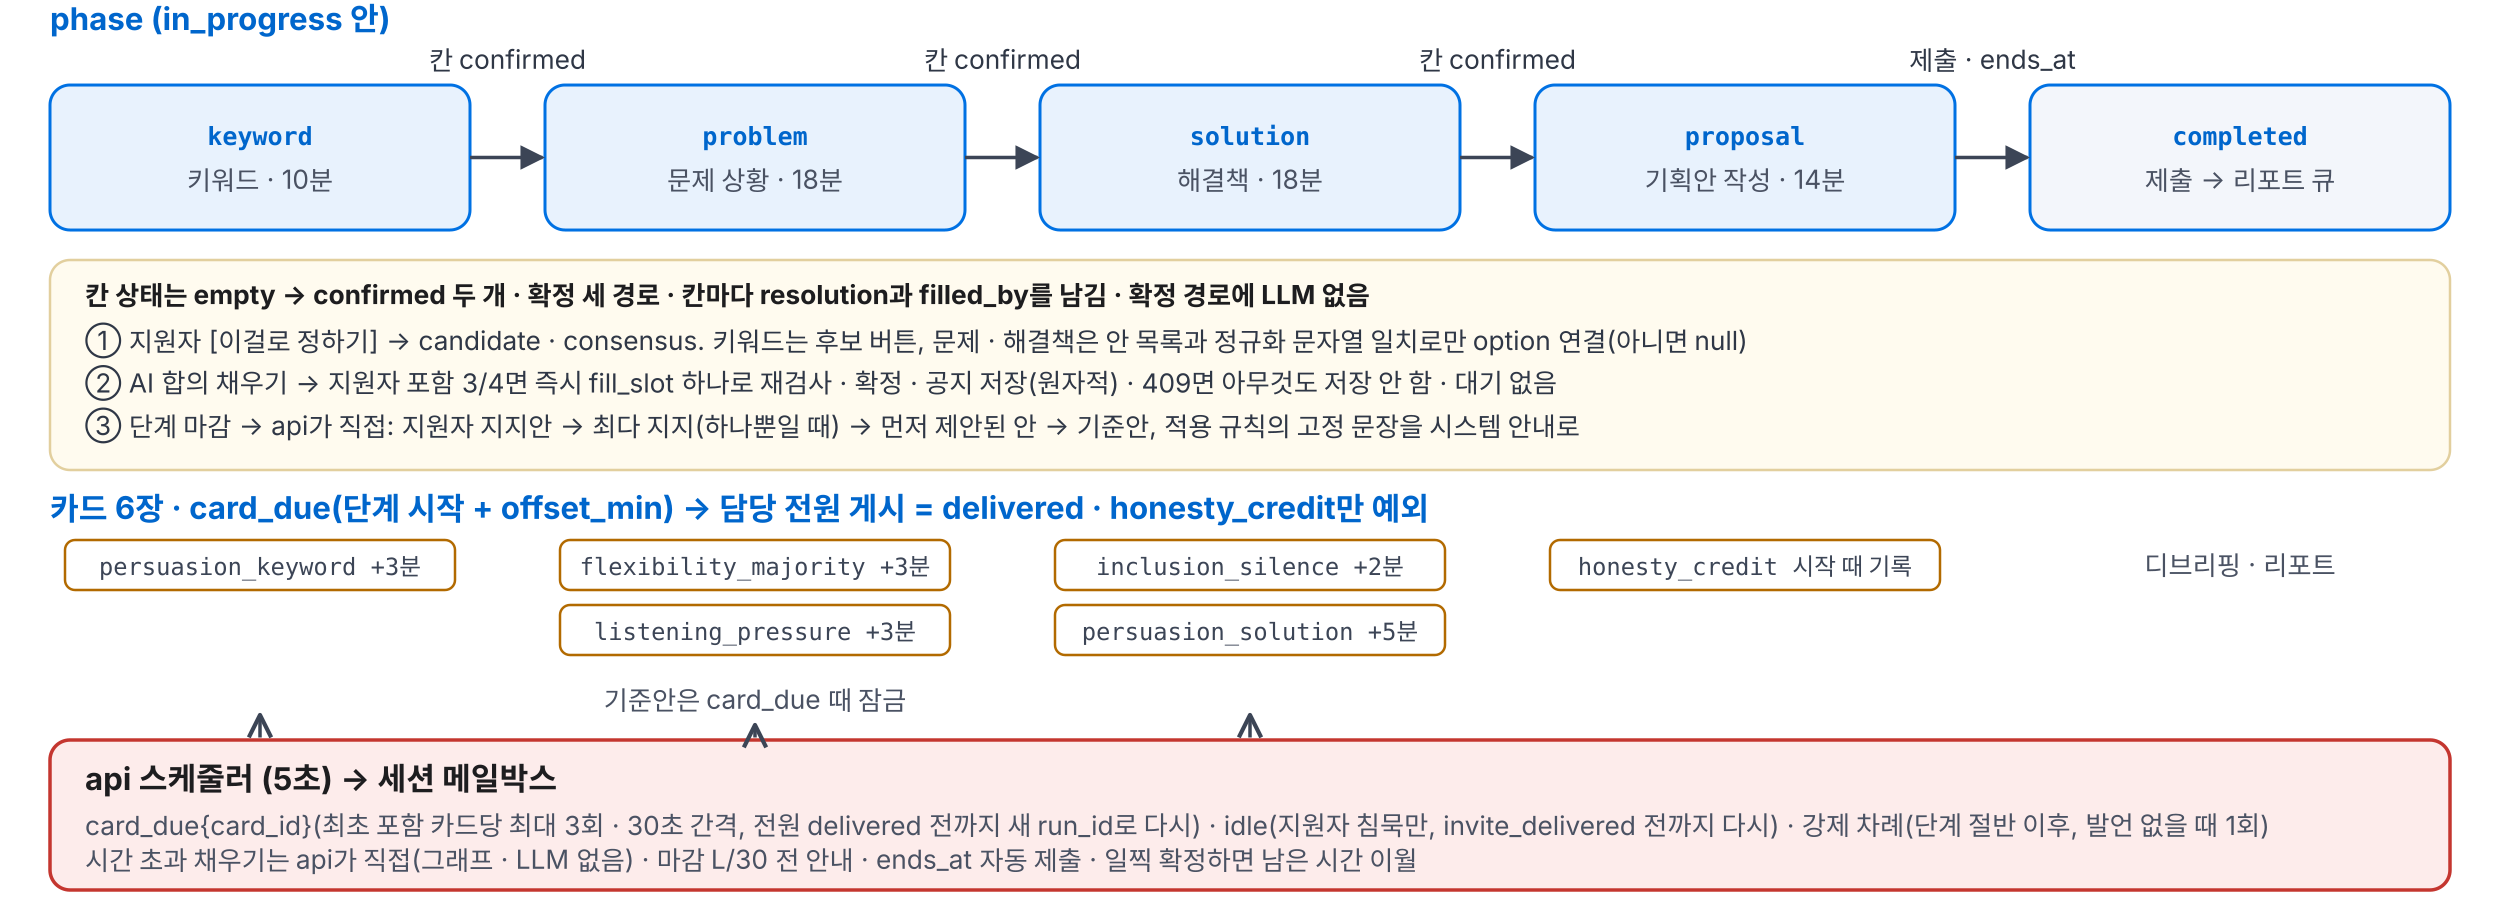
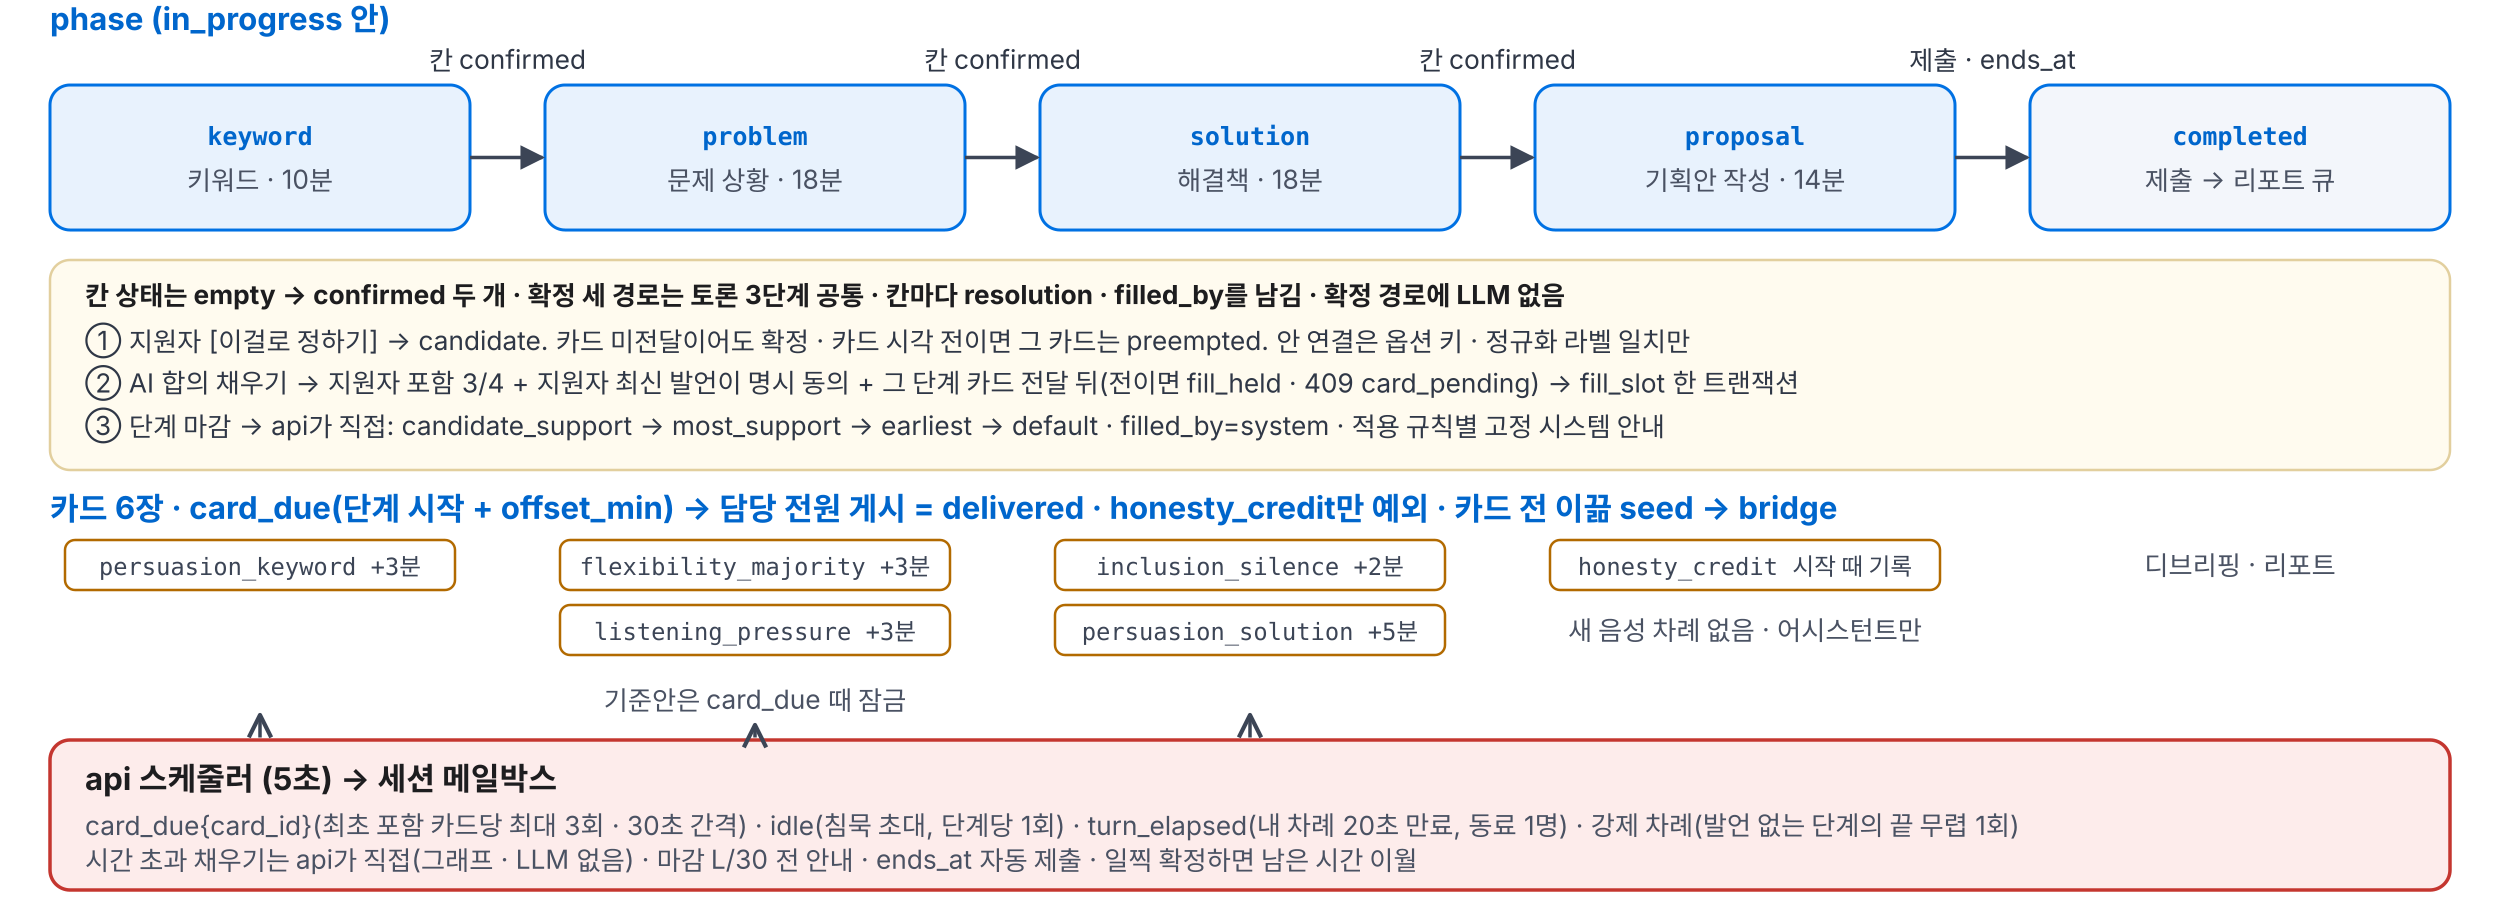
<svg xmlns="http://www.w3.org/2000/svg" viewBox="0 0 1000 364" width="1000" height="364">
  <style>
.b-seat{fill:#EEE9FB;stroke:#5B3FB3;stroke-width:.9}
.b-agentstep{fill:#EEE9FB;stroke:#5B3FB3;stroke-width:1.4}
.b-topic2{fill:#FFFFFF;stroke:#D2D2D7;stroke-width:1}
.edge-xd{stroke:#D70015;stroke-width:1.5;fill:none;stroke-dasharray:5 3}
.xmark{stroke:#D70015;stroke-width:2.6;fill:none;stroke-linecap:round}
text{font-family:"Pretendard",-apple-system,BlinkMacSystemFont,"Apple SD Gothic Neo","Noto Sans KR","Malgun Gothic",sans-serif;fill:#1D1D1F}
.t{font-size:12.5px;font-weight:700}
.s{font-size:10.5px;fill:#4A5263}
.tier{font-size:12.5px;font-weight:700;fill:#0066CC}
.mono{font-family:ui-monospace,"SF Mono",Menlo,Consolas,monospace;font-size:9.5px;fill:#3C4556}
.mono-s{font-family:ui-monospace,"SF Mono",Menlo,Consolas,monospace;font-size:8.6px;fill:#3C4556}
.lab{font-size:10.5px;fill:#2F3746}
.lab-t{font-size:10.5px;font-weight:700;fill:#1D1D1F}
.lab-b{font-size:10.5px;fill:#D70015;font-weight:700}
.lab-g{font-size:10.5px;fill:#6E6E73;font-weight:700}
.st{font-size:10px;font-weight:700;fill:#0066CC;font-family:ui-monospace,"SF Mono",Menlo,Consolas,monospace}
.numt{font-size:10px;font-weight:700;fill:#fff}
.halo{paint-order:stroke;stroke:#FFFFFF;stroke-width:3.2px;stroke-linejoin:round}
.numc{fill:#0071E3}
.edge{stroke:#3C4556;stroke-width:1.4;fill:none}
.edge-d{stroke:#3C4556;stroke-width:1.3;fill:none;stroke-dasharray:4 3}
.edge-x{stroke:#D70015;stroke-width:1.5;fill:none}
.ah{fill:#3C4556}
.ahx{fill:#D70015}
.aho{fill:none;stroke:#3C4556;stroke-width:1.5;stroke-linejoin:round}
.bnd{fill:none;stroke:#D70015;stroke-width:1.3;stroke-dasharray:7 4}
.lbnd{fill:none;stroke:#9AA3AD;stroke-width:1.1;stroke-dasharray:3 3}
.life{stroke:#9AA3AD;stroke-width:1;stroke-dasharray:4 4}
.b-web{fill:#E5F4EC;stroke:#1F8A5B;stroke-width:1.4}
.b-web-bar{stroke:#1F8A5B;stroke-width:1}
.b-web-dot{fill:#1F8A5B}
.b-api{fill:#FDECEB;stroke:#C4362F;stroke-width:1.4}
.b-in{fill:#FFFFFF;stroke:#C4362F;stroke-width:1}
.b-agent{fill:#EEE9FB;stroke:#5B3FB3;stroke-width:1.6}
.b-agent-in{fill:none;stroke:#5B3FB3;stroke-width:.8}
.b-mcp{fill:#E8F0FD;stroke:#2459B8;stroke-width:1.4}
.b-mq{fill:#FDF1DD;stroke:#B26A00;stroke-width:1.4}
.b-topic{fill:#FFFFFF;stroke:#B26A00;stroke-width:1}
.b-db{fill:#EEF0F3;stroke:#5F6873;stroke-width:1.4}
.b-ext{fill:#FFFFFF;stroke:#8B939C;stroke-width:1.4;stroke-dasharray:5 3}
.b-node{fill:#FFFFFF;stroke:#5F6873;stroke-width:1.3}
.node-top{fill:#F1F3F6}
.node-side{fill:#E3E7EC}
.b-step{fill:#F3F6FB;stroke:#0071E3;stroke-width:1.2}
.b-state{fill:#E8F2FD;stroke:#0071E3;stroke-width:1.2}
.b-note{fill:#FFFBEF;stroke:#E2CF9E;stroke-width:1}
.b-plug{fill:#FFFFFF;stroke:#5B3FB3;stroke-width:1.2}
.plug{stroke:#5B3FB3;stroke-width:1.3}
.plug-dot{fill:#5B3FB3}
.axis{stroke:#5F6873;stroke-width:1.2}
.tick{stroke:#9AA3AD;stroke-width:1}
.dot{fill:#0071E3}
.dot-rel{fill:#FFFFFF;stroke:#0071E3;stroke-width:1.5}
</style>
  <rect width="1000" height="364" fill="#FFFFFF" />
  <defs>
    <marker id="mf-v3b" viewBox="0 0 10 10" refX="9" refY="5" markerWidth="7" markerHeight="7" orient="auto-start-reverse">
      <path d="M0,0 L10,5 L0,10 z" class="ah" />
    </marker>
    <marker id="mo-v3b" viewBox="0 0 10 10" refX="9" refY="5" markerWidth="8" markerHeight="8" orient="auto-start-reverse">
      <path d="M1,1 L9,5 L1,9" class="aho" />
    </marker>
    <marker id="mx-v3b" viewBox="0 0 10 10" refX="9" refY="5" markerWidth="7" markerHeight="7" orient="auto-start-reverse">
      <path d="M0,0 L10,5 L0,10 z" class="ahx" />
    </marker>
  </defs>
  <rect x="20" y="34" width="168" height="58" rx="8" class="b-state" />
  <text x="104.0" y="58.0" text-anchor="middle" class="st">keyword</text>
  <text x="104.0" y="76.0" text-anchor="middle" class="s">키워드 · 10분</text>
  <rect x="218" y="34" width="168" height="58" rx="8" class="b-state" />
  <text x="302.0" y="58.0" text-anchor="middle" class="st">problem</text>
  <text x="302.0" y="76.0" text-anchor="middle" class="s">문제 상황 · 18분</text>
  <rect x="416" y="34" width="168" height="58" rx="8" class="b-state" />
  <text x="500.0" y="58.0" text-anchor="middle" class="st">solution</text>
  <text x="500.0" y="76.0" text-anchor="middle" class="s">해결책 · 18분</text>
  <rect x="614" y="34" width="168" height="58" rx="8" class="b-state" />
  <text x="698.0" y="58.0" text-anchor="middle" class="st">proposal</text>
  <text x="698.0" y="76.0" text-anchor="middle" class="s">기획안 작성 · 14분</text>
  <rect x="812" y="34" width="168" height="58" rx="8" class="b-step" />
  <text x="896.0" y="58.0" text-anchor="middle" class="st">completed</text>
  <text x="896.0" y="76.0" text-anchor="middle" class="s">제출 → 리포트 큐</text>
  <line x1="188" y1="63" x2="217" y2="63" class="edge" marker-end="url(#mf-v3b)" />
  <text x="203.0" y="28.0" text-anchor="middle" class="lab halo">칸 confirmed</text>
  <line x1="386" y1="63" x2="415" y2="63" class="edge" marker-end="url(#mf-v3b)" />
  <text x="401.0" y="28.0" text-anchor="middle" class="lab halo">칸 confirmed</text>
  <line x1="584" y1="63" x2="613" y2="63" class="edge" marker-end="url(#mf-v3b)" />
  <text x="599.0" y="28.0" text-anchor="middle" class="lab halo">칸 confirmed</text>
  <line x1="782" y1="63" x2="811" y2="63" class="edge" marker-end="url(#mf-v3b)" />
  <text x="797.0" y="28.0" text-anchor="middle" class="lab halo">제출 · ends_at</text>
  <text x="20.0" y="12.0" text-anchor="start" class="tier">phase (in_progress 안)</text>
  <rect x="20" y="104" width="960" height="84" rx="8" class="b-note" />
-   <text x="34.0" y="122.0" text-anchor="start" class="lab-t">칸 상태는 empty → confirmed 두 개 · 확정 세 경로 · 칸마다 resolution과 filled_by를 남김 · 확정 경로에 LLM 없음</text>
-   <text x="34.0" y="140.0" text-anchor="start" class="lab">① 지원자 [이걸로 정하기] → candidate · consensus. 키워드는 후보 버튼, 문제 · 해결책은 안 목록과 정규화 문자열 일치로만 option 연결(아니면 null)</text>
-   <text x="34.0" y="157.0" text-anchor="start" class="lab">② AI 합의 채우기 → 지원자 포함 3/4면 즉시 fill_slot 하나로 재검사 · 확정 · 공지 저장(원자적) · 409면 아무것도 저장 안 함 · 대기 없음</text>
-   <text x="34.0" y="174.0" text-anchor="start" class="lab">③ 단계 마감 → api가 직접: 지원자 지지안 → 최다 지지(하나뿐일 때) → 먼저 제안된 안 → 기준안, 적용 규칙의 고정 문장을 시스템 안내로</text>
-   <text x="20.0" y="208.0" text-anchor="start" class="tier">카드 6장 · card_due(단계 시작 + offset_min) → 담당 전원 게시 = delivered · honesty_credit만 예외</text>
+   <text x="34.0" y="122.0" text-anchor="start" class="lab-t">칸 상태는 empty → confirmed 두 개 · 확정 세 경로는 토론 3단계 공통 · 칸마다 resolution · filled_by를 남김 · 확정 경로에 LLM 없음</text>
+   <text x="34.0" y="140.0" text-anchor="start" class="lab">① 지원자 [이걸로 정하기] → candidate. 카드 미전달이어도 확정 · 카드 시각 전이면 그 카드는 preempted. 안 연결은 옵션 키 · 정규화 라벨 일치만</text>
+   <text x="34.0" y="157.0" text-anchor="start" class="lab">② AI 합의 채우기 → 지원자 포함 3/4 + 지원자 최신 발언이 명시 동의 + 그 단계 카드 전달 뒤(전이면 fill_held · 409 card_pending) → fill_slot 한 트랜잭션</text>
+   <text x="34.0" y="174.0" text-anchor="start" class="lab">③ 단계 마감 → api가 직접: candidate_support → most_support → earliest → default · filled_by=system · 적용 규칙별 고정 시스템 안내</text>
+   <text x="20.0" y="208.0" text-anchor="start" class="tier">카드 6장 · card_due(단계 시작 + offset_min) → 담당 전원 게시 = delivered · honesty_credit만 예외 · 카드 전 이끎 seed → bridge</text>
  <rect x="26" y="216" width="156" height="20" rx="4" class="b-topic" />
  <text x="104.0" y="230.0" text-anchor="middle" class="mono">persuasion_keyword +3분</text>
  <rect x="224" y="216" width="156" height="20" rx="4" class="b-topic" />
  <text x="302.0" y="230.0" text-anchor="middle" class="mono">flexibility_majority +3분</text>
  <rect x="224" y="242" width="156" height="20" rx="4" class="b-topic" />
  <text x="302.0" y="256.0" text-anchor="middle" class="mono">listening_pressure +3분</text>
  <rect x="422" y="216" width="156" height="20" rx="4" class="b-topic" />
  <text x="500.0" y="230.0" text-anchor="middle" class="mono">inclusion_silence +2분</text>
  <rect x="422" y="242" width="156" height="20" rx="4" class="b-topic" />
  <text x="500.0" y="256.0" text-anchor="middle" class="mono">persuasion_solution +5분</text>
  <rect x="620" y="216" width="156" height="20" rx="4" class="b-topic" />
  <text x="698.0" y="230.0" text-anchor="middle" class="mono">honesty_credit 시작 때 기록</text>
  <text x="896.0" y="230.0" text-anchor="middle" class="s">디브리핑 · 리포트</text>
+   <text x="698.0" y="256.0" text-anchor="middle" class="s">새 음성 차례 없음 · 어시스턴트만</text>
  <text x="302.0" y="284.0" text-anchor="middle" class="s">기준안은 card_due 때 잠금</text>
  <rect x="20" y="296" width="960" height="60" rx="8" class="b-api" />
  <text x="34.0" y="316.0" text-anchor="start" class="t">api 스케줄러 (5초) → 세션 메일박스</text>
-   <text x="34.0" y="334.0" text-anchor="start" class="s">card_due{card_id}(최초 포함 카드당 최대 3회 · 30초 간격, 전원 delivered 전까지 새 run_id로 다시) · idle(지원자 침묵만, invite_delivered 전까지 다시) · 강제 차례(단계 절반 이후, 발언 없을 때 1회)</text>
+   <text x="34.0" y="334.0" text-anchor="start" class="s">card_due{card_id}(최초 포함 카드당 최대 3회 · 30초 간격) · idle(침묵 초대, 단계당 1회) · turn_elapsed(내 차례 20초 만료, 동료 1명) · 강제 차례(발언 없는 단계의 끝 무렵 1회)</text>
  <text x="34.0" y="348.0" text-anchor="start" class="s">시간 초과 채우기는 api가 직접(그래프 · LLM 없음) · 마감 L/30 전 안내 · ends_at 자동 제출 · 일찍 확정하면 남은 시간 이월</text>
  <line x1="104.0" y1="295" x2="104.0" y2="286" class="edge" marker-end="url(#mo-v3b)" />
  <line x1="302.0" y1="295" x2="302.0" y2="290" class="edge" marker-end="url(#mo-v3b)" />
  <line x1="500.0" y1="295" x2="500.0" y2="286" class="edge" marker-end="url(#mo-v3b)" />
</svg>
